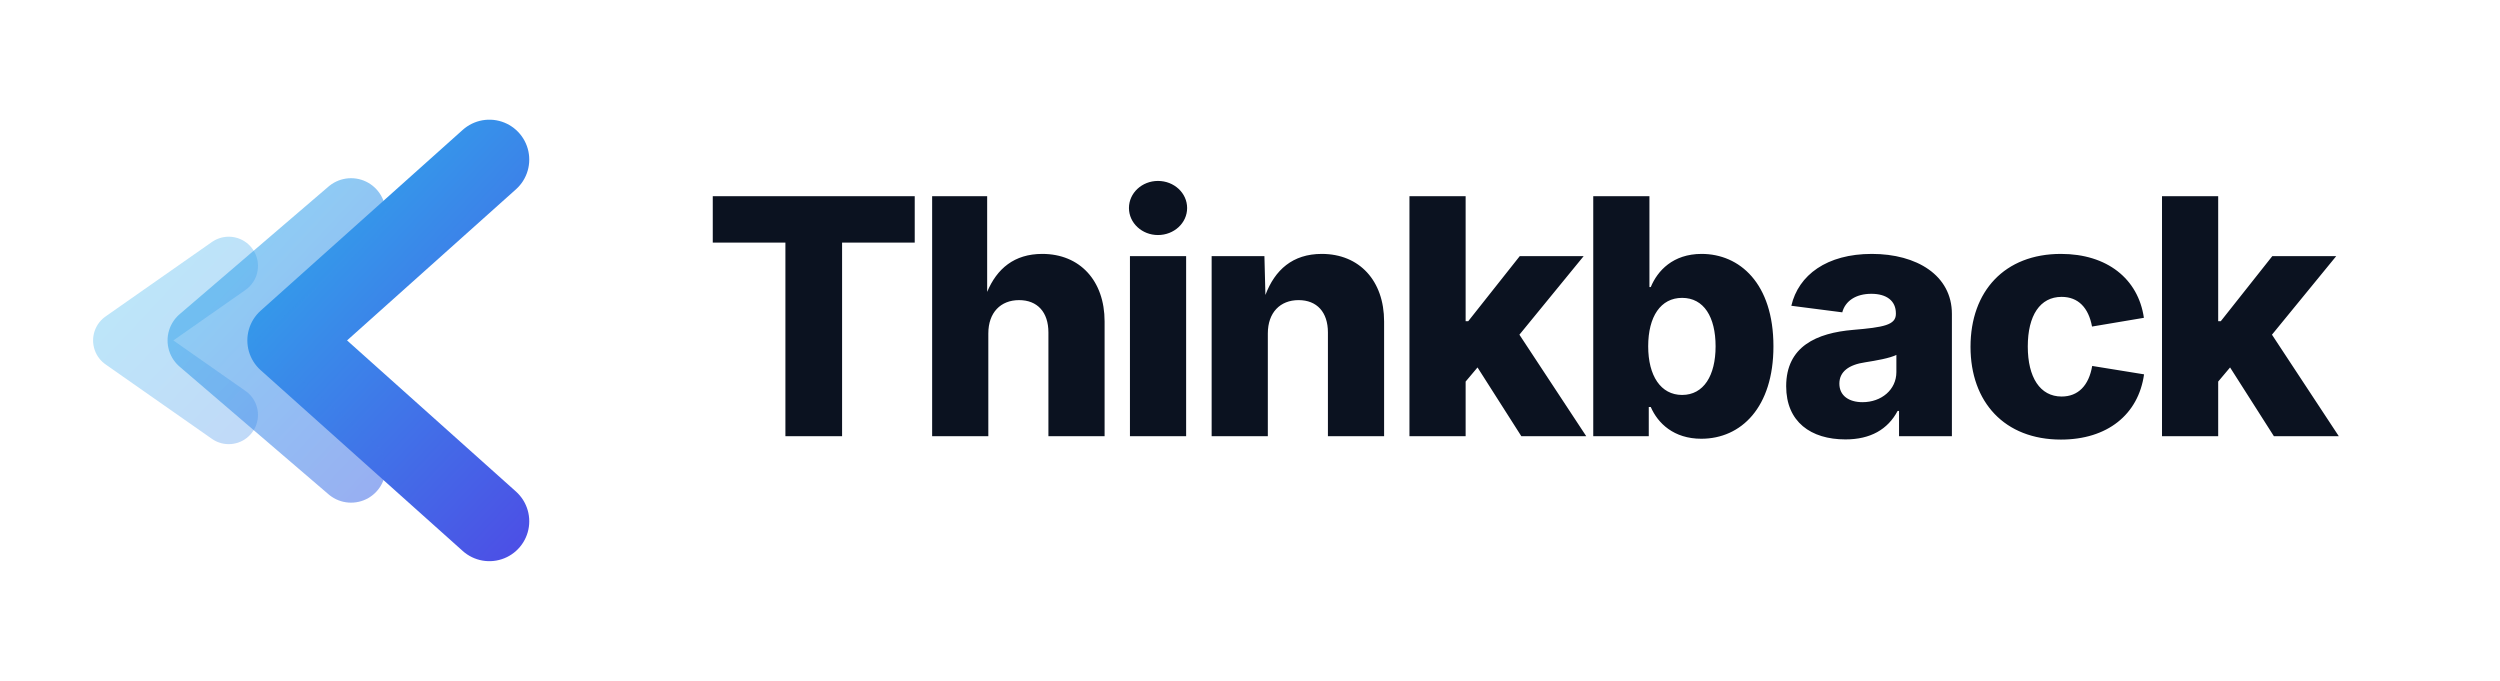
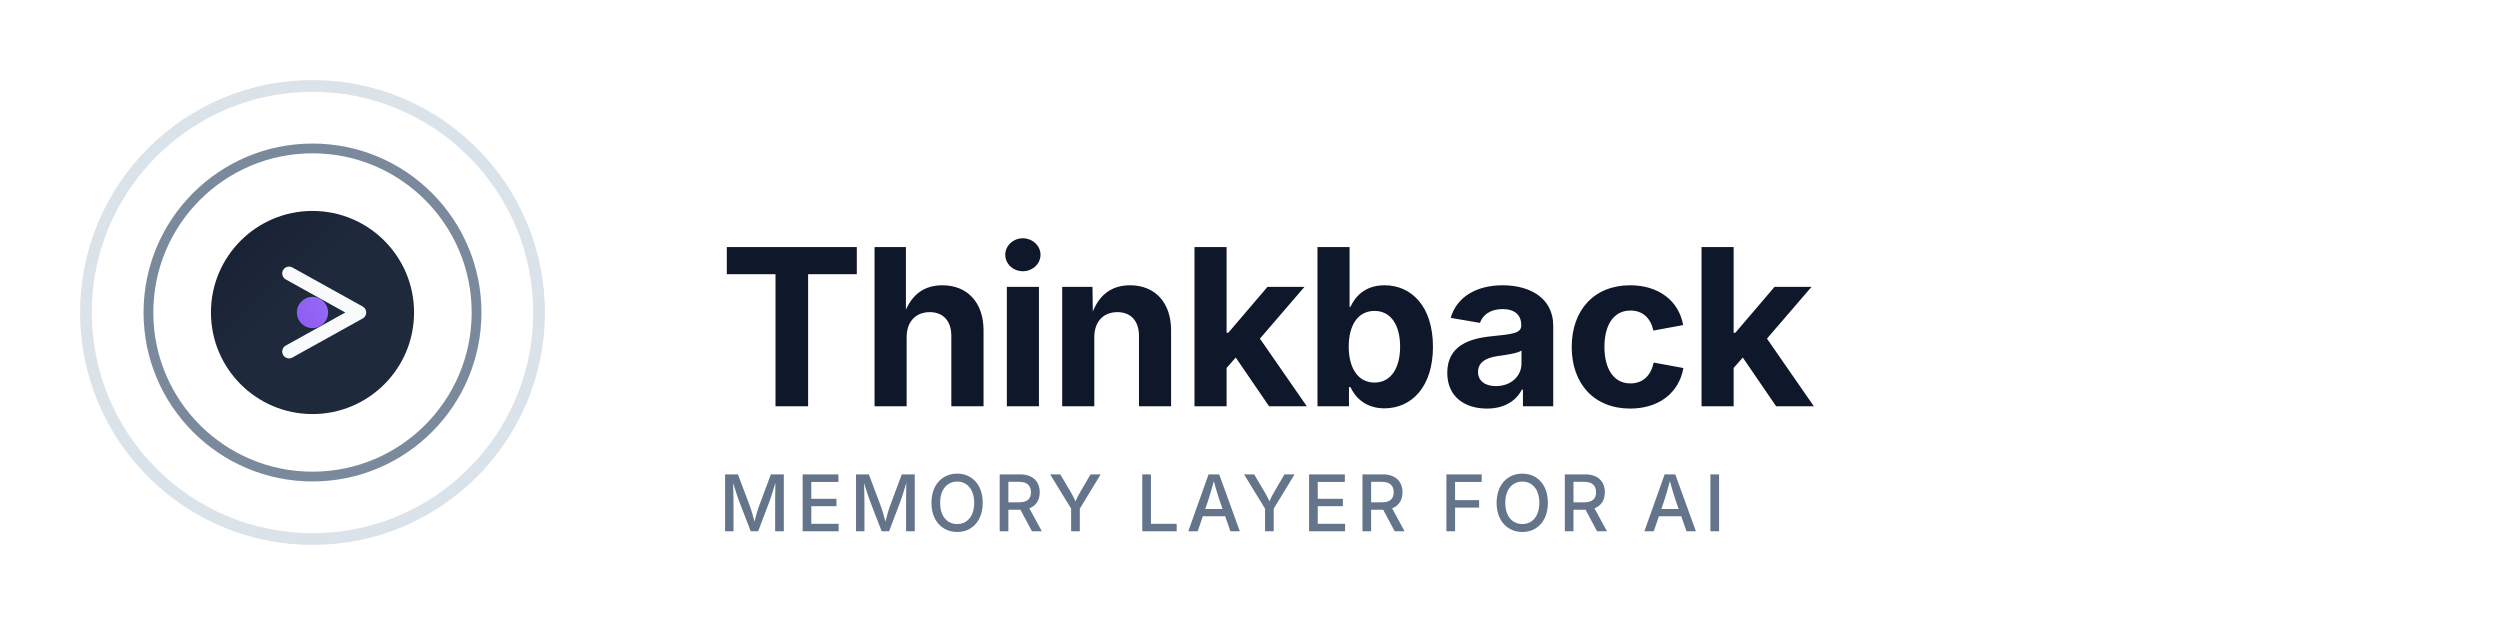
- <svg xmlns="http://www.w3.org/2000/svg" viewBox="0 0 470 128" role="img" aria-label="Thinkback">
+ <svg xmlns="http://www.w3.org/2000/svg" viewBox="0 0 320 80" role="img" aria-label="Thinkback">
  <defs>
-     <linearGradient id="tb-lockup" x1="14" y1="22" x2="108" y2="110" gradientUnits="userSpaceOnUse">
-       <stop offset="0%" stop-color="#22D3EE" />
-       <stop offset="100%" stop-color="#4F46E5" />
+     <linearGradient id="tb-wm-core" x1="20" y1="20" x2="60" y2="60" gradientUnits="userSpaceOnUse">
+       <stop offset="0%" stop-color="#0F172A" />
+       <stop offset="100%" stop-color="#1E293B" />
+     </linearGradient>
+     <linearGradient id="tb-wm-violet" x1="20" y1="60" x2="60" y2="20" gradientUnits="userSpaceOnUse">
+       <stop offset="0%" stop-color="#7C3AED" />
+       <stop offset="100%" stop-color="#A78BFA" />
    </linearGradient>
  </defs>
-   <g transform="translate(-5,0)">
-     <path d="M 97 30 L 59 64 L 97 98" fill="none" stroke="url(#tb-lockup)" stroke-width="15" stroke-linecap="round" stroke-linejoin="round" />
-     <path d="M 71 40 L 43 64 L 71 88" fill="none" stroke="url(#tb-lockup)" stroke-width="13" stroke-linecap="round" stroke-linejoin="round" opacity="0.55" />
-     <path d="M 48 50 L 28 64 L 48 78" fill="none" stroke="url(#tb-lockup)" stroke-width="11" stroke-linecap="round" stroke-linejoin="round" opacity="0.32" />
+   <g transform="translate(8, 8) scale(0.5)">
+     <circle cx="64" cy="64" r="58" fill="none" stroke="#CBD5E1" stroke-width="3" opacity="0.7" />
+     <circle cx="64" cy="64" r="42" fill="none" stroke="#64748B" stroke-width="2.5" opacity="0.85" />
+     <circle cx="64" cy="64" r="26" fill="url(#tb-wm-core)" />
+     <path d="M 58 54 L 76 64 L 58 74" fill="none" stroke="#F8FAFC" stroke-width="3.5" stroke-linecap="round" stroke-linejoin="round" />
+     <circle cx="64" cy="64" r="4" fill="url(#tb-wm-violet)" />
  </g>
-   <text x="132" y="82" font-family="Inter, ui-sans-serif, system-ui, -apple-system, 'Segoe UI', sans-serif" font-size="62" font-weight="800" letter-spacing="-2.2" fill="#0B1220">Thinkback</text>
+   <text x="92" y="52" font-family="system-ui, -apple-system, 'Segoe UI', sans-serif" font-size="28" font-weight="700" fill="#0F172A" letter-spacing="-0.5">
+     Thinkback
+   </text>
+   <text x="92" y="68" font-family="system-ui, -apple-system, 'Segoe UI', sans-serif" font-size="10" font-weight="500" fill="#64748B" letter-spacing="0.8">
+     MEMORY LAYER FOR AI
+   </text>
</svg>
